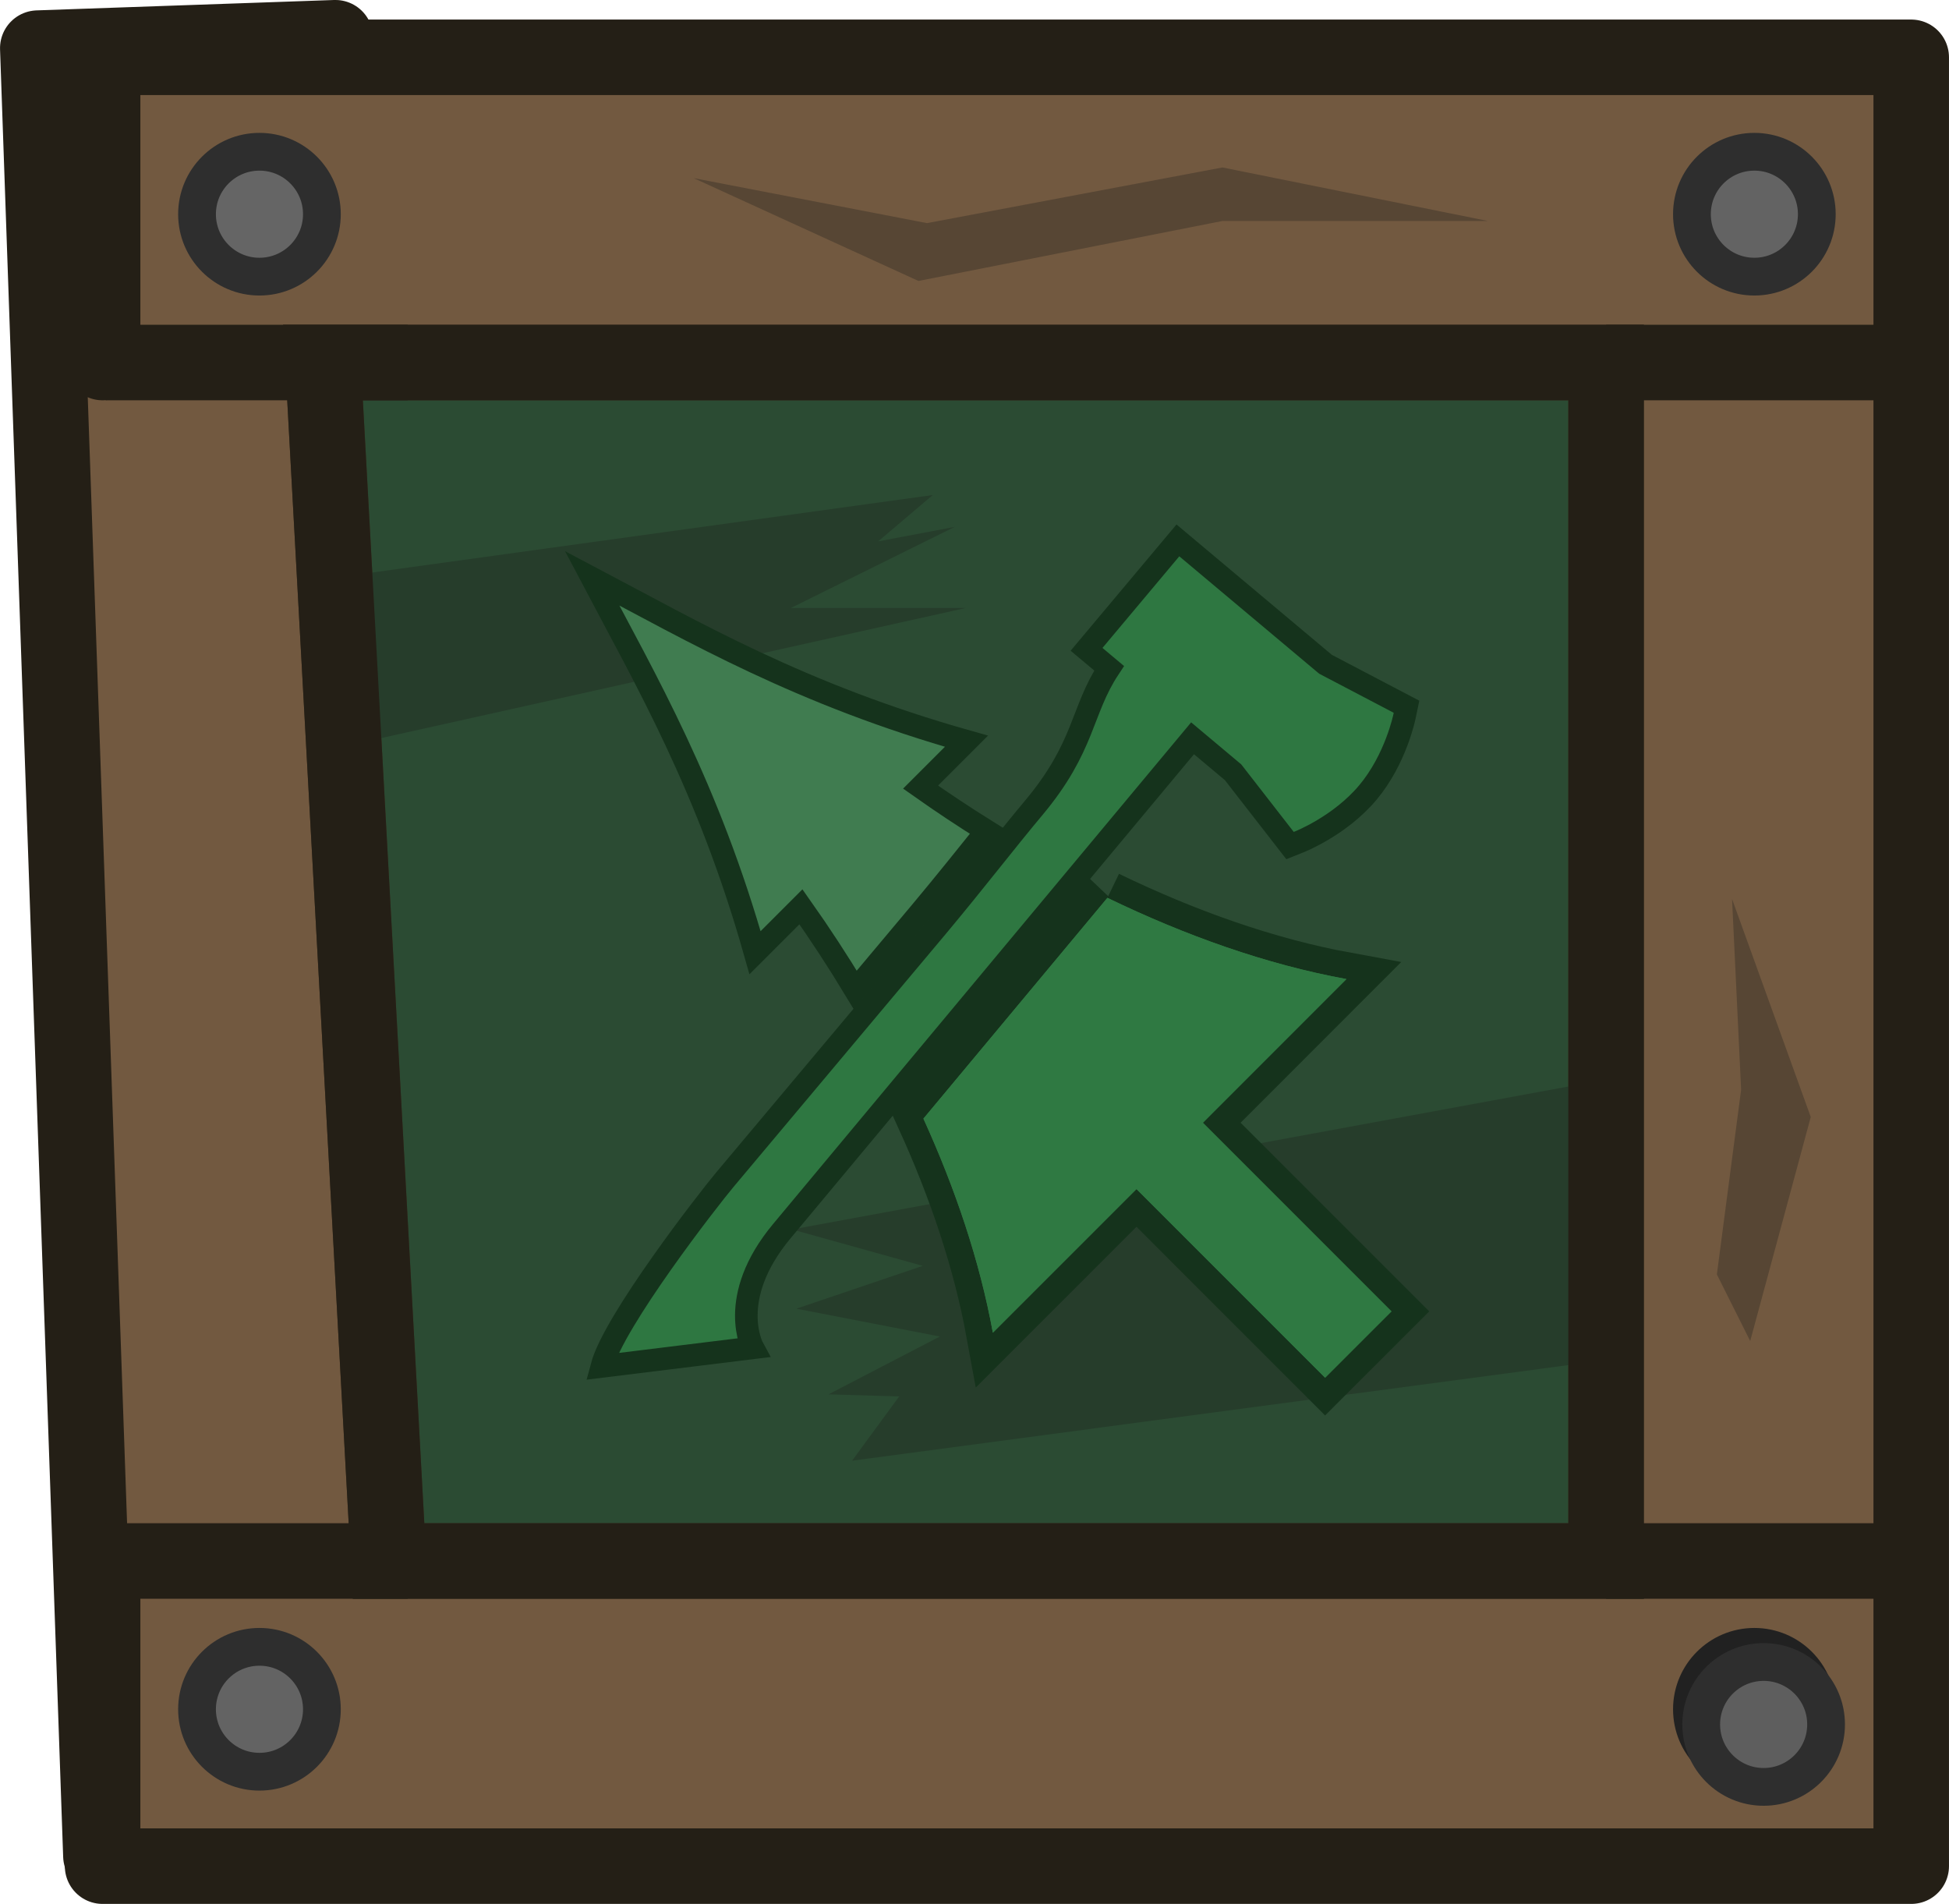
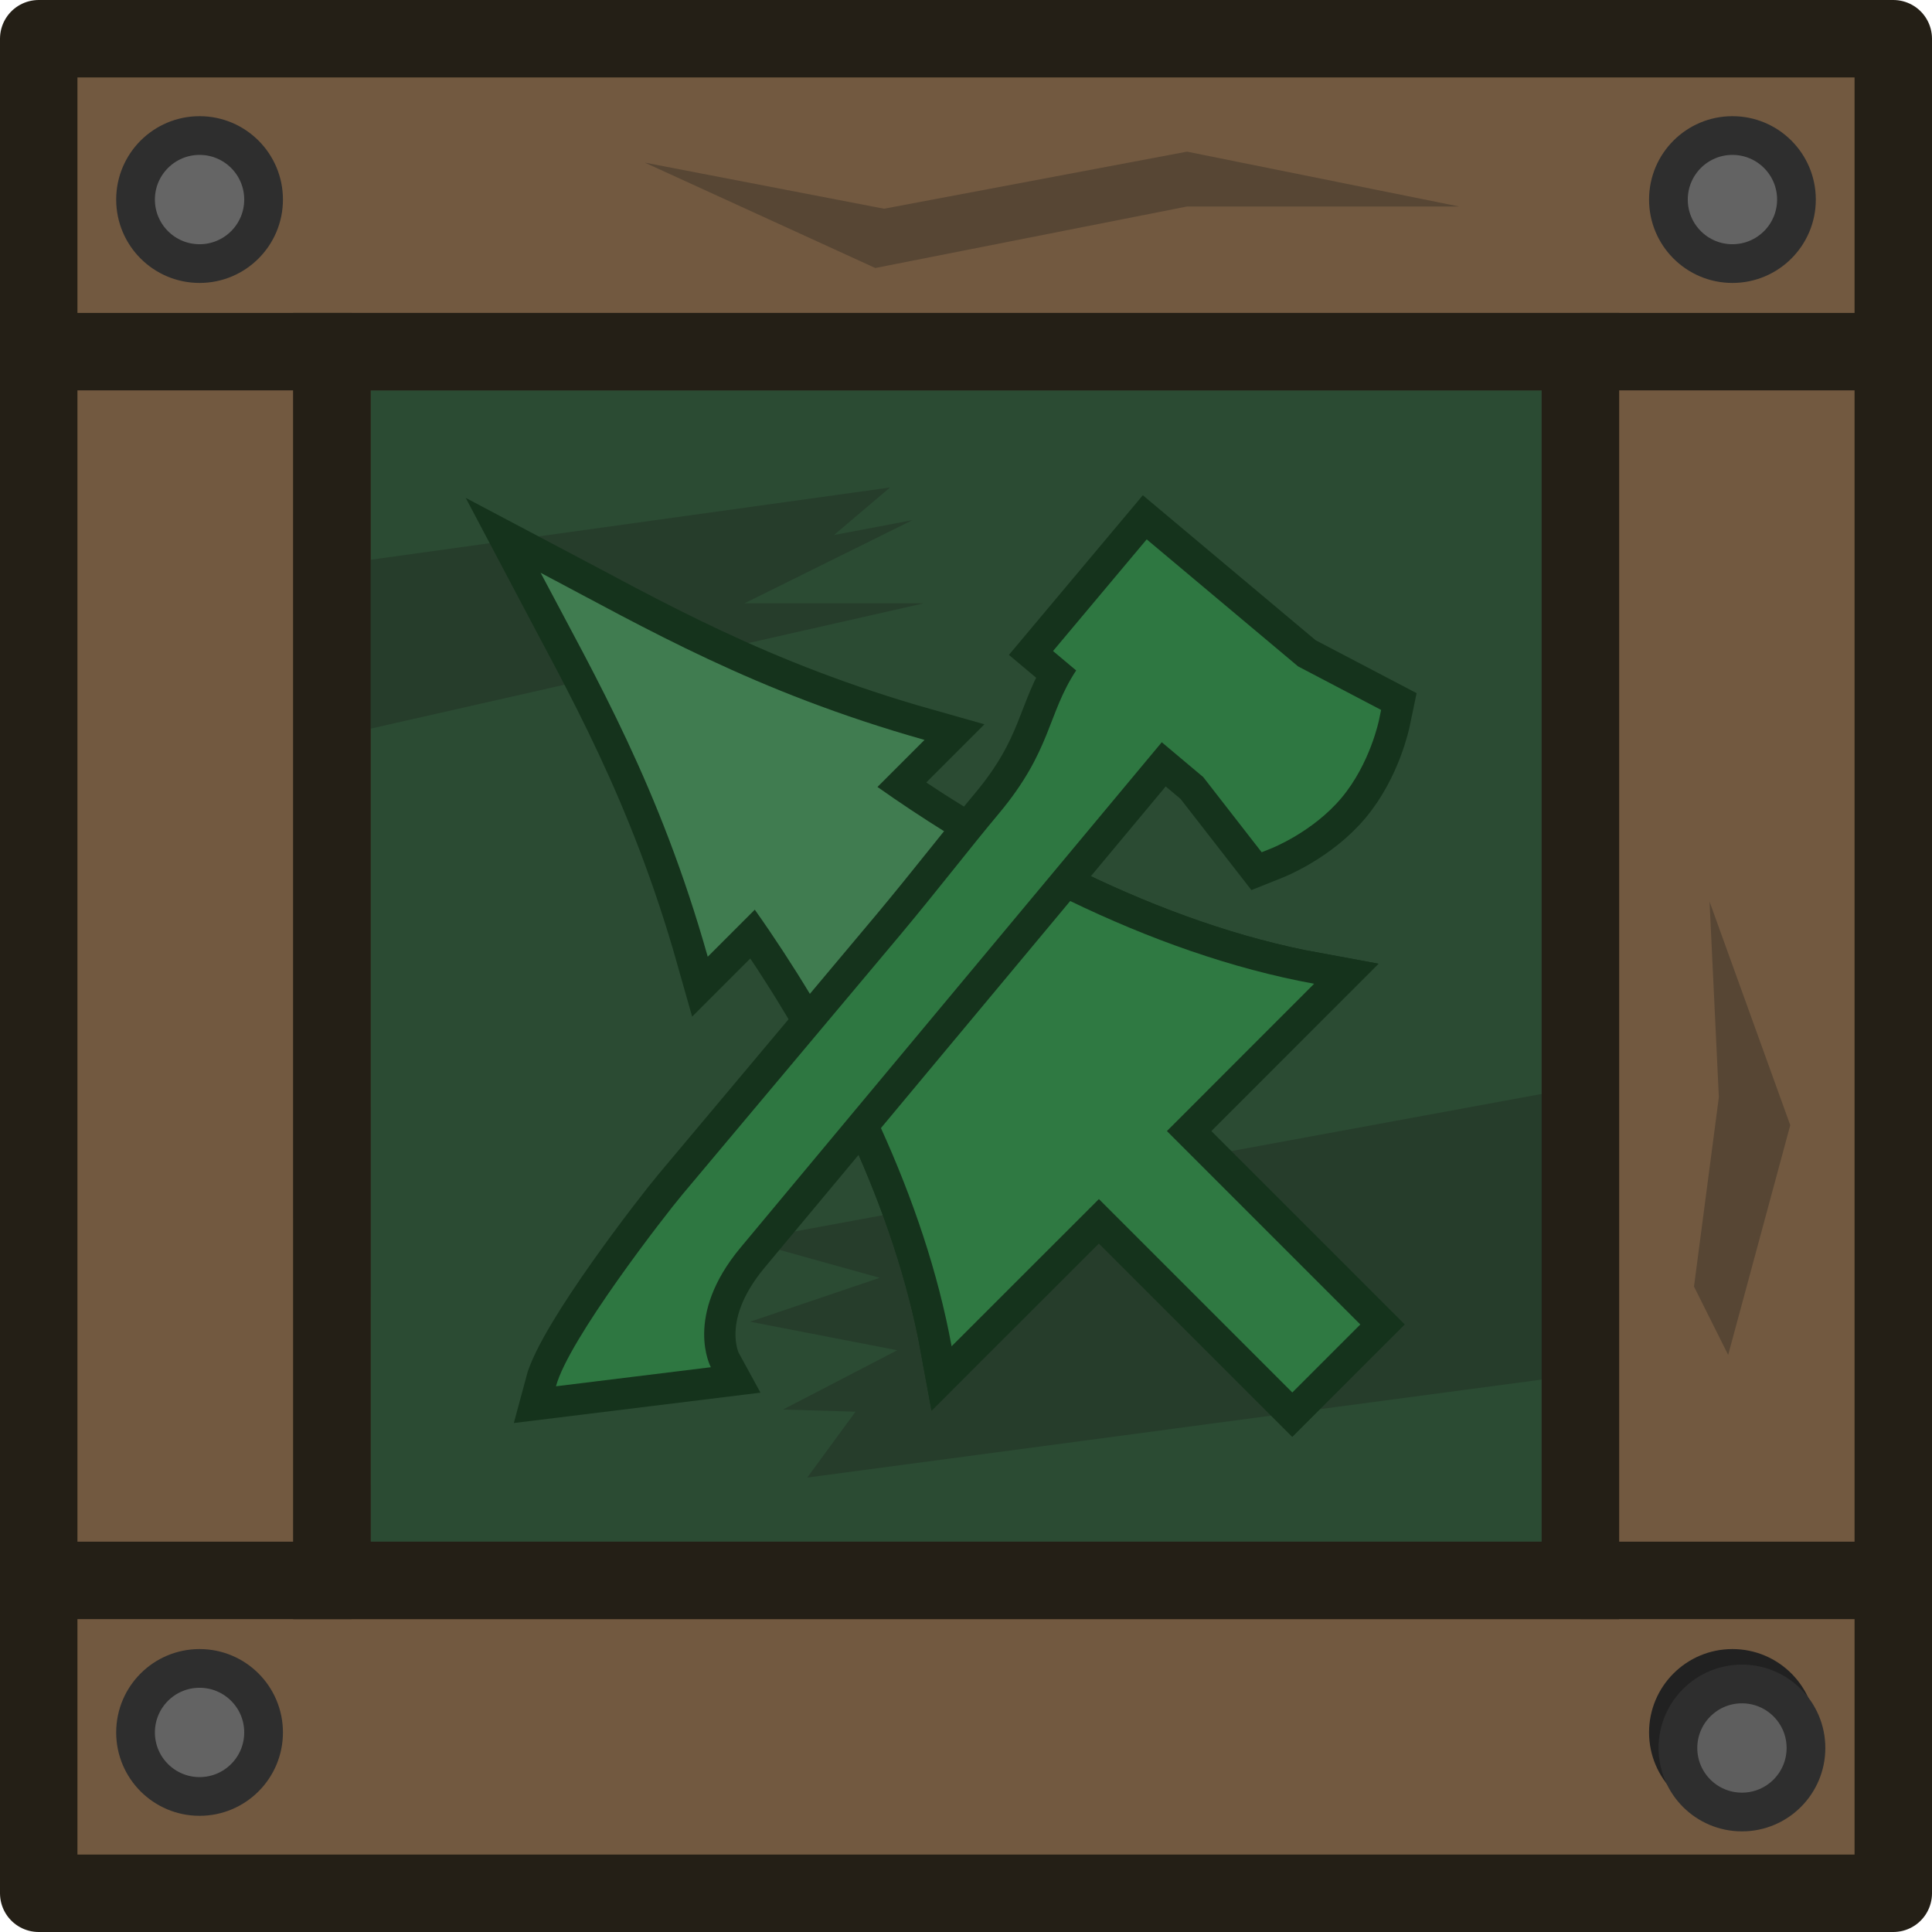
- <svg xmlns="http://www.w3.org/2000/svg" width="191.366" height="186.922" viewBox="0 0 50.632 49.457">
-   <g transform="translate(-4.95 -212.613)">
-     <path d="M-1.536 213.94h7.735v46.986h-7.735z" style="fill:#725940;fill-opacity:1;fill-rule:evenodd;stroke:#241f16;stroke-width:1.962;stroke-linejoin:round;stroke-miterlimit:30;stroke-dasharray:none;stroke-opacity:1;paint-order:normal" transform="rotate(-2)" />
-     <path d="M14.481 220.968h33.152v33.152H14.481Z" style="fill:#d96300;fill-opacity:1;stroke:none;stroke-width:1.566;stroke-linecap:butt;stroke-linejoin:miter;stroke-miterlimit:4;stroke-dasharray:none;stroke-opacity:1" />
-     <path d="M7.615 253.161v7.927h46.986v-46.987l-46.986.001v7.927h39.059v31.132h-31.13Z" style="fill:#725940;fill-opacity:1;stroke-width:0;stroke-linecap:round" />
-     <path d="M14.481 220.968h33.152v33.152H14.481Z" style="fill:none;fill-opacity:1;stroke:none;stroke-width:1.962;stroke-linecap:butt;stroke-linejoin:bevel;stroke-miterlimit:4;stroke-dasharray:none;stroke-opacity:1" />
-     <path d="M13.34 222.03h33.334v31.131h-31.63Z" style="fill:#2b4b33;fill-opacity:1;stroke:#3e3220;stroke-width:1.962;stroke-linecap:butt;stroke-linejoin:miter;stroke-miterlimit:4;stroke-dasharray:none;stroke-opacity:1" />
-     <path d="m14.481 227.504 14.701-2.032-1.419 1.204 1.987-.376-4.256 2.107h4.54l-15.553 3.461z" style="fill:#263d2b;fill-opacity:1;stroke:none;stroke-width:.492px;stroke-linecap:butt;stroke-linejoin:miter;stroke-opacity:1" />
-     <circle cx="11.69" cy="218.177" r="1.622" style="fill:#656565;fill-opacity:1;stroke:#2e2e2e;stroke-width:.981;stroke-linecap:round;stroke-linejoin:round;stroke-opacity:1" />
-     <circle cx="50.526" cy="218.177" r="1.622" style="fill:#636363;fill-opacity:1;stroke:#2e2e2e;stroke-width:.981;stroke-linecap:round;stroke-linejoin:round;stroke-opacity:1" />
-     <circle cx="11.69" cy="257.013" r="1.622" style="fill:#636363;fill-opacity:1;stroke:#2e2e2e;stroke-width:.981;stroke-linecap:round;stroke-linejoin:round;stroke-opacity:1" />
-     <circle cx="50.526" cy="257.013" r="1.622" style="fill:#212121;fill-opacity:1;stroke:#212121;stroke-width:.981;stroke-linecap:round;stroke-linejoin:round;stroke-opacity:1" />
-     <path d="M7.615 222.03v-7.928h46.986v46.986H7.615v-7.927" style="fill:none;fill-opacity:1;stroke:#241f16;stroke-width:1.962;stroke-linecap:round;stroke-linejoin:round;stroke-miterlimit:4;stroke-dasharray:none;stroke-opacity:1" />
-     <path d="M46.674 222.03h7.846m-7.846 31.131h7.846m-46.824 0h7.846M7.696 222.03h7.846" style="fill:none;stroke:#241f16;stroke-width:1.962;stroke-linecap:butt;stroke-linejoin:miter;stroke-miterlimit:4;stroke-dasharray:none;stroke-opacity:1" />
-     <path d="m22.97 217.24 6.062 1.169 7.675-1.446 6.897 1.39h-6.897l-7.897 1.558z" style="fill:#574634;fill-opacity:1;stroke:none;stroke-width:.265px;stroke-linecap:butt;stroke-linejoin:miter;stroke-opacity:1" />
-     <circle cx="50.767" cy="257.407" r="1.622" style="fill:#5e5e5e;fill-opacity:1;stroke:#2e2e2e;stroke-width:.981;stroke-linecap:round;stroke-linejoin:round;stroke-opacity:1" />
-     <path d="m50.418 247.448 1.573-5.82-2.045-5.664.236 4.955-.63 4.798z" style="fill:#574634;fill-opacity:1;stroke:none;stroke-width:.265px;stroke-linecap:butt;stroke-linejoin:miter;stroke-opacity:1" />
-     <path d="m46.674 240.656-21.146 3.893 3.393.946-3.281 1.112 3.726.723-2.892 1.502 1.835.055-1.223 1.669 19.588-2.614z" style="fill:#263d2b;fill-opacity:1;stroke:none;stroke-width:.265px;stroke-linecap:butt;stroke-linejoin:miter;stroke-opacity:1" />
-     <path d="M13.34 222.03h33.334v31.131h-31.63Z" style="fill:none;fill-opacity:1;stroke:#241f16;stroke-width:1.962;stroke-linecap:butt;stroke-linejoin:miter;stroke-miterlimit:4;stroke-dasharray:none;stroke-opacity:1" />
-     <path d="m33.719 235.935-4.78 5.736c.828 1.818 1.464 3.7 1.804 5.56l3.731-3.732 4.9 4.901 1.724-1.723-4.9-4.9 3.73-3.731c-2.083-.381-4.191-1.134-6.21-2.11z" style="fill:#2f7942;stroke:#15331c;stroke-width:1.387;paint-order:stroke fill markers;stroke-dasharray:none" />
-     <path d="M33.719 235.935c2.018.977 4.126 1.73 6.209 2.11l-3.73 3.732 4.9 4.9-1.723 1.723-4.9-4.9-3.732 3.73c-.34-1.86-.976-3.74-1.804-5.56z" style="fill:#2f7942;stroke:#15331c;stroke-width:0;stroke-dasharray:none;paint-order:normal" />
-     <path d="M20.331 227.633c1.402 2.659 3.015 5.416 4.234 9.727l1.192-1.192c.49.693.962 1.416 1.412 2.16l1.702-2.028c.624-.746 1.183-1.447 1.71-2.102a36 36 0 0 1-1.716-1.139l1.192-1.192c-4.31-1.218-7.067-2.832-9.726-4.234z" style="fill:#407c50;fill-opacity:1;stroke:#15331c;stroke-width:.587;stroke-dasharray:none;paint-order:normal" />
-     <path d="m35.55 226.65-2.373 2.83.586.491c-.734 1.11-.619 2.03-1.965 3.635-.693.826-1.53 1.914-2.477 3.047l-5.541 6.604c-.422.502-2.882 3.667-3.196 4.85l3.924-.483s-.703-1.285.753-3.031l10.67-12.802 1.052.882 1.48 1.904.24-.096s1.051-.41 1.781-1.28.952-1.976.952-1.976l.053-.254-2.104-1.103z" style="fill:#2e7741;fill-opacity:1;stroke:#15331c;stroke-width:.587;stroke-dasharray:none;paint-order:normal" />
+ <svg xmlns="http://www.w3.org/2000/svg" xmlns:xlink="http://www.w3.org/1999/xlink" xml:space="preserve" id="svg1" width="185" height="185" version="1.1" viewBox="0 0 48.948 48.948">
+   <defs id="defs1">
+     <linearGradient xlink:href="#a" id="b" x1="112.28" x2="96.735" y1="85.87" y2="54.829" gradientTransform="matrix(.408 0 0 .408 75.861 139.497)" gradientUnits="userSpaceOnUse" />
+     <linearGradient id="a">
+       <stop id="stop1" offset=".538" style="stop-color:#008cff;stop-opacity:1" />
+       <stop id="stop2" offset="1" style="stop-color:#a5d9ff;stop-opacity:1" />
+     </linearGradient>
+     <linearGradient id="swatch68">
+       <stop id="stop68" offset="0" style="stop-color:#2a291d;stop-opacity:1" />
+     </linearGradient>
+   </defs>
+   <g id="layer1" transform="translate(-6.634 -213.121)">
+     <g id="g1">
+       <path id="path2-3-3" d="M14.481 220.968h33.152v33.152H14.481Z" style="fill:#d96300;fill-opacity:1;stroke:none;stroke-width:1.566;stroke-linecap:butt;stroke-linejoin:miter;stroke-miterlimit:4;stroke-dasharray:none;stroke-opacity:1" />
+       <path id="path3-8-0" d="M7.615 261.088h46.986v-46.987l-46.986.001z" style="fill:#725940;fill-opacity:1;stroke-width:0;stroke-linecap:round" />
+       <path id="path4-0" d="M14.481 220.968h33.152v33.152H14.481Z" style="fill:none;fill-opacity:1;stroke:none;stroke-width:1.962;stroke-linecap:butt;stroke-linejoin:bevel;stroke-miterlimit:4;stroke-dasharray:none;stroke-opacity:1" />
+       <path id="path7-8-8" d="M15.043 222.03h31.631v31.131h-31.63Z" style="fill:#2b4b33;fill-opacity:1;stroke:#3e3220;stroke-width:1.962;stroke-linecap:butt;stroke-linejoin:miter;stroke-miterlimit:4;stroke-dasharray:none;stroke-opacity:1" />
+       <path id="path44" d="m15.043 227.439 14.14-1.967-1.42 1.204 1.986-.376-4.255 2.107h4.54l-14.99 3.396z" style="fill:#263d2b;fill-opacity:1;stroke:none;stroke-width:.492px;stroke-linecap:butt;stroke-linejoin:miter;stroke-opacity:1" />
+       <circle id="circle4-0-3" cx="11.69" cy="218.177" r="1.622" style="fill:#656565;fill-opacity:1;stroke:#2e2e2e;stroke-width:.981;stroke-linecap:round;stroke-linejoin:round;stroke-opacity:1" />
+       <circle id="circle5-2-0" cx="50.526" cy="218.177" r="1.622" style="fill:#636363;fill-opacity:1;stroke:#2e2e2e;stroke-width:.981;stroke-linecap:round;stroke-linejoin:round;stroke-opacity:1" />
+       <circle id="circle6-4-1" cx="11.69" cy="257.013" r="1.622" style="fill:#636363;fill-opacity:1;stroke:#2e2e2e;stroke-width:.981;stroke-linecap:round;stroke-linejoin:round;stroke-opacity:1" />
+       <circle id="circle7-9" cx="50.526" cy="257.013" r="1.622" style="fill:#212121;fill-opacity:1;stroke:#212121;stroke-width:.981;stroke-linecap:round;stroke-linejoin:round;stroke-opacity:1" />
+       <path id="path8-3-6" d="M7.615 214.102h46.986v46.986H7.615Z" style="fill:none;fill-opacity:1;stroke:#241f16;stroke-width:1.962;stroke-linecap:round;stroke-linejoin:round;stroke-miterlimit:4;stroke-dasharray:none;stroke-opacity:1" />
+       <path id="path9-9-9" d="M46.674 222.03h7.846m-7.846 31.131h7.846m-46.824 0h7.846M7.696 222.03h7.846" style="fill:none;stroke:#241f16;stroke-width:1.962;stroke-linecap:butt;stroke-linejoin:miter;stroke-miterlimit:4;stroke-dasharray:none;stroke-opacity:1" />
+       <path id="path23" d="m22.97 217.241 6.062 1.168 7.675-1.446 6.897 1.39h-6.897l-7.897 1.558z" style="fill:#574634;fill-opacity:1;stroke:none;stroke-width:.265px;stroke-linecap:butt;stroke-linejoin:miter;stroke-opacity:1" />
+       <circle id="circle7-9-8" cx="50.767" cy="257.407" r="1.622" style="fill:#5e5e5e;fill-opacity:1;stroke:#2e2e2e;stroke-width:.981;stroke-linecap:round;stroke-linejoin:round;stroke-opacity:1" />
+       <path id="path43" d="m50.418 247.448 1.573-5.82-2.045-5.664.236 4.955-.63 4.798z" style="fill:#574634;fill-opacity:1;stroke:none;stroke-width:.265px;stroke-linecap:butt;stroke-linejoin:miter;stroke-opacity:1" />
+       <path id="path45" d="m46.674 240.656-21.146 3.893 3.393.946-3.281 1.112 3.726.723-2.892 1.502 1.835.055-1.223 1.669 19.588-2.614z" style="fill:#263d2b;fill-opacity:1;stroke:none;stroke-width:.265px;stroke-linecap:butt;stroke-linejoin:miter;stroke-opacity:1" />
+       <path id="path7-8-8-4" d="M15.043 222.03h31.631v31.131h-31.63Z" style="fill:none;fill-opacity:1;stroke:#241f16;stroke-width:1.962;stroke-linecap:butt;stroke-linejoin:miter;stroke-miterlimit:4;stroke-dasharray:none;stroke-opacity:1" />
+       <path id="path49" d="m33.719 235.935-4.78 5.735c.828 1.82 1.464 3.7 1.804 5.56l3.731-3.73 4.9 4.9 1.724-1.723-4.9-4.9 3.73-3.731c-2.082-.381-4.191-1.134-6.21-2.11z" style="fill:#2f7942;stroke:#15331c;stroke-width:1.587;paint-order:stroke fill markers" />
+       <path id="path48" d="M33.719 235.935c2.018.977 4.126 1.73 6.209 2.11l-3.73 3.732 4.9 4.9-1.723 1.723-4.9-4.9-3.732 3.73c-.34-1.86-.976-3.74-1.804-5.56z" style="fill:#2f7942;stroke:#15331c;stroke-width:1.587;paint-order:stroke fill markers" />
+       <path id="path47" d="M20.331 227.633c1.402 2.659 3.015 5.416 4.234 9.727l1.192-1.192a35.804 35.804 0 0 1 1.412 2.16l1.702-2.028c.624-.746 1.183-1.447 1.71-2.102a35.935 35.935 0 0 1-1.716-1.139l1.192-1.192c-4.31-1.218-7.067-2.832-9.726-4.234z" style="fill:#407c50;fill-opacity:1;stroke:#15331c;stroke-width:1.587;paint-order:stroke fill markers" />
+       <path id="path46" d="m35.686 226.786-2.373 2.829.586.492c-.734 1.11-.62 2.03-1.966 3.635-.692.825-1.53 1.914-2.476 3.047l-5.541 6.603c-.422.503-2.882 3.668-3.196 4.851l3.924-.483s-.703-1.285.752-3.031l10.672-12.803 1.05.882 1.481 1.905.24-.096s1.05-.41 1.781-1.28c.73-.87.952-1.976.952-1.976l.053-.254-2.104-1.103z" style="fill:#2e7741;fill-opacity:1;stroke:#15331c;stroke-width:1.587;paint-order:stroke fill markers" />
+     </g>
  </g>
</svg>
